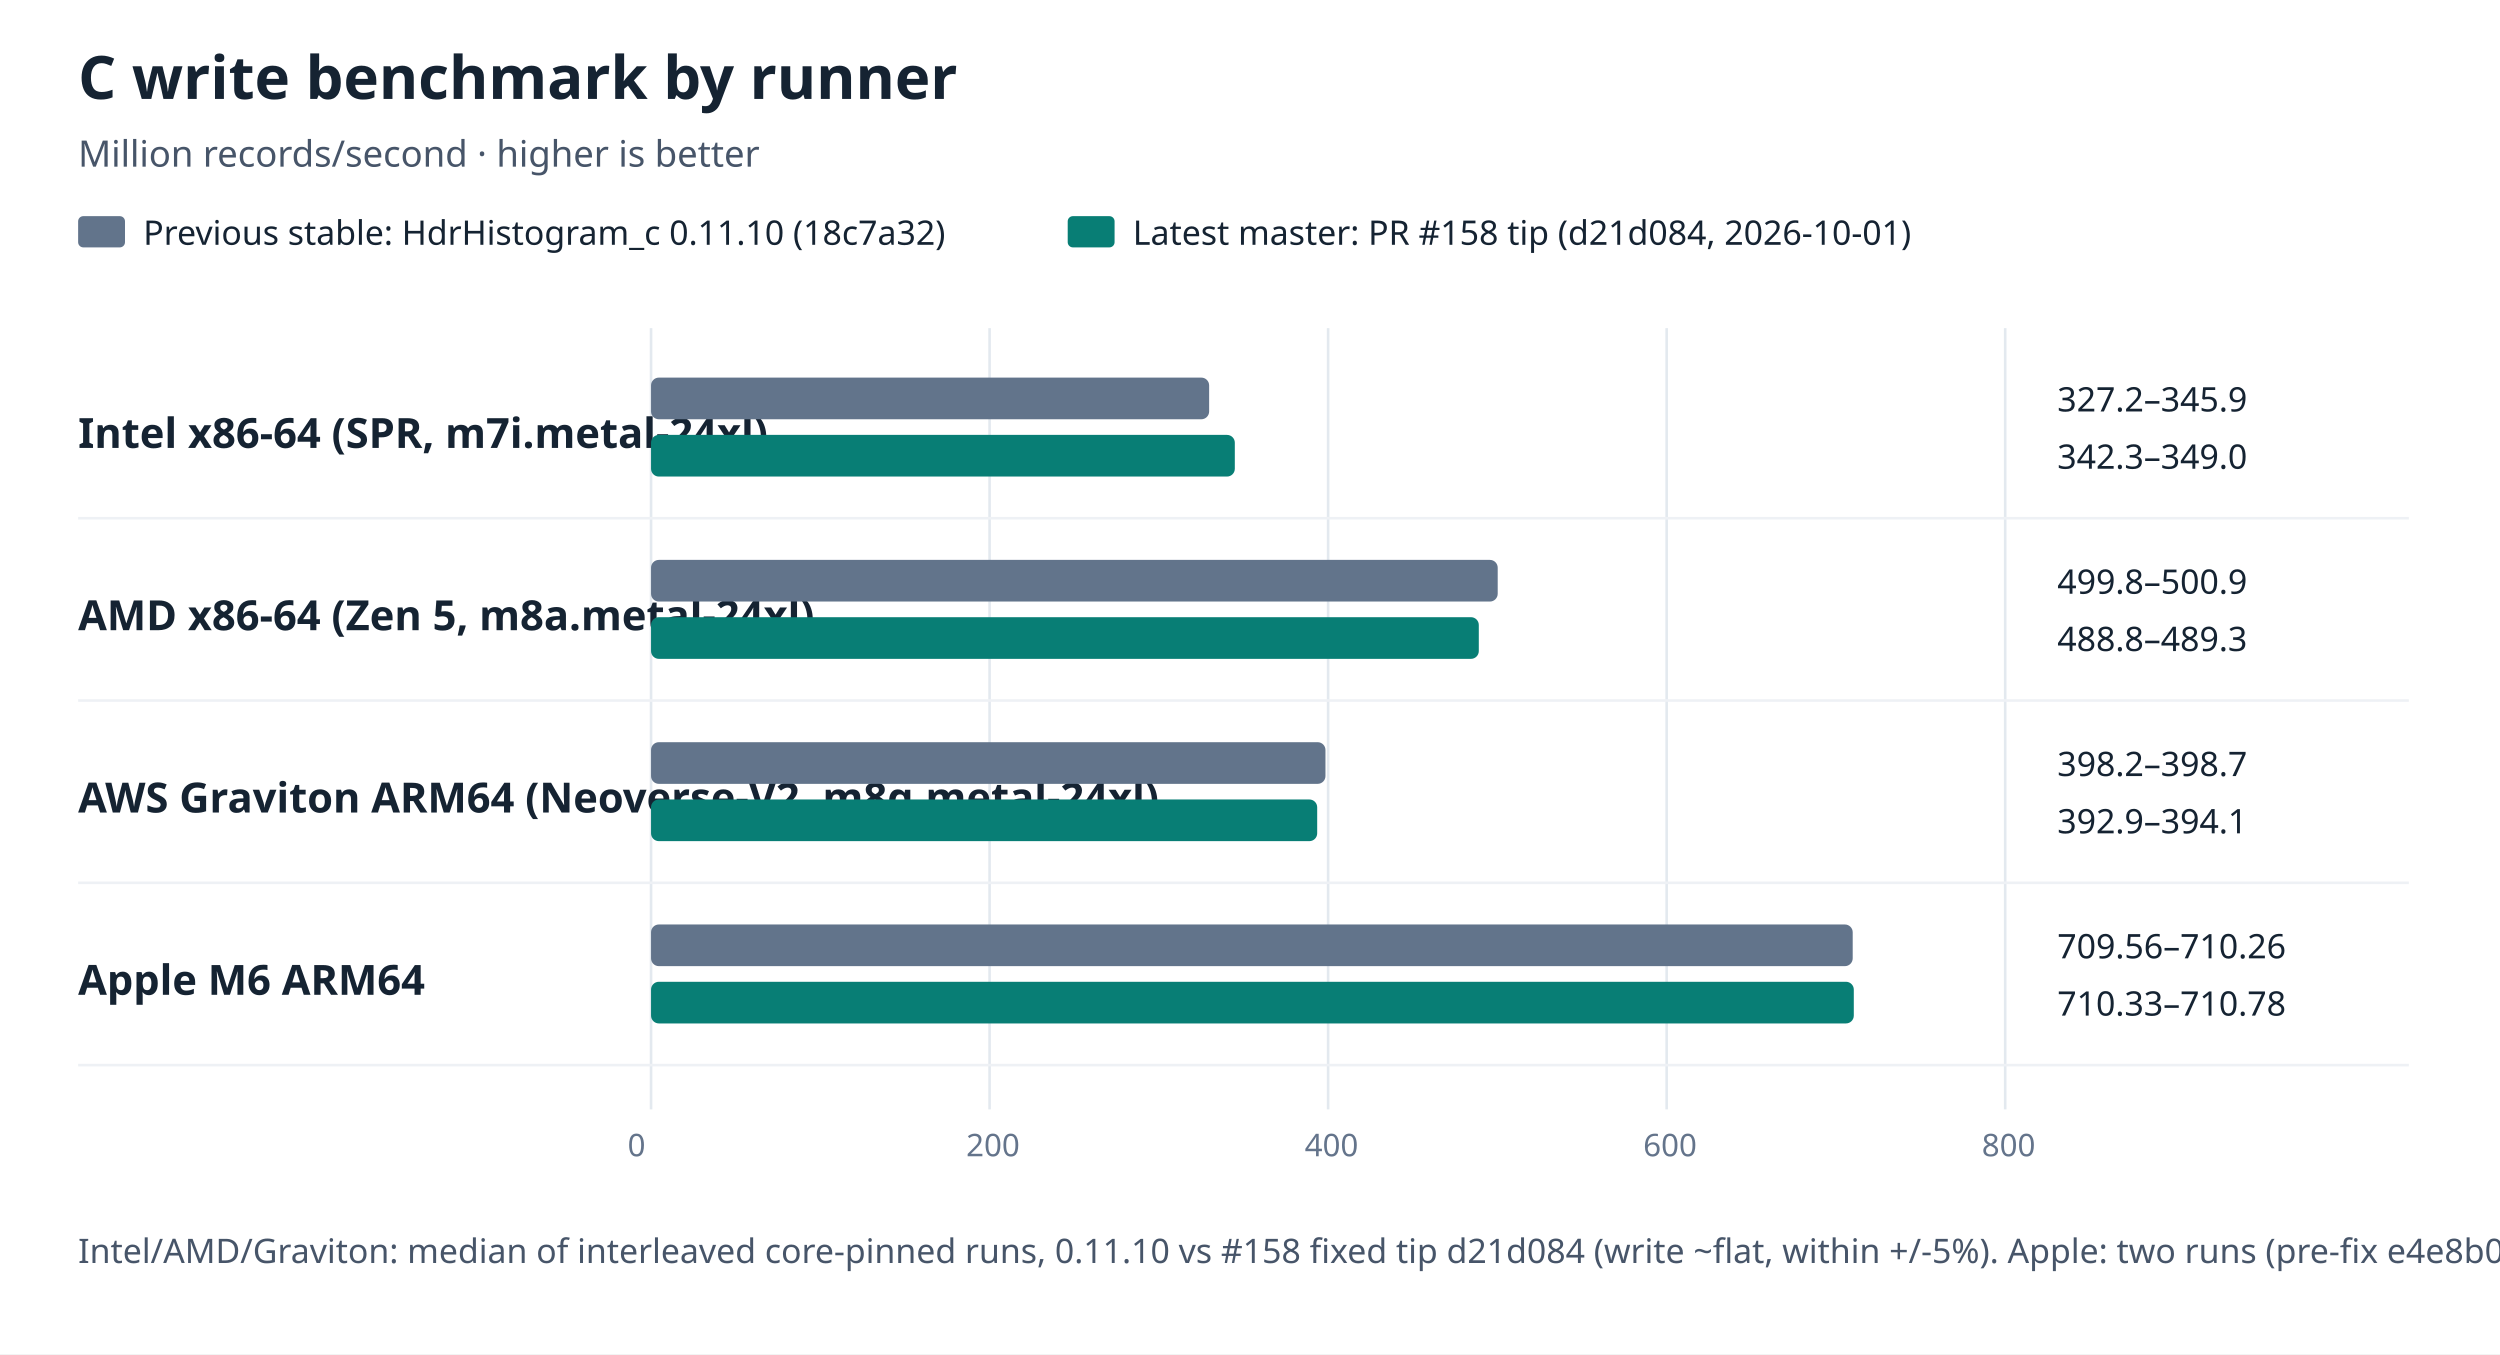
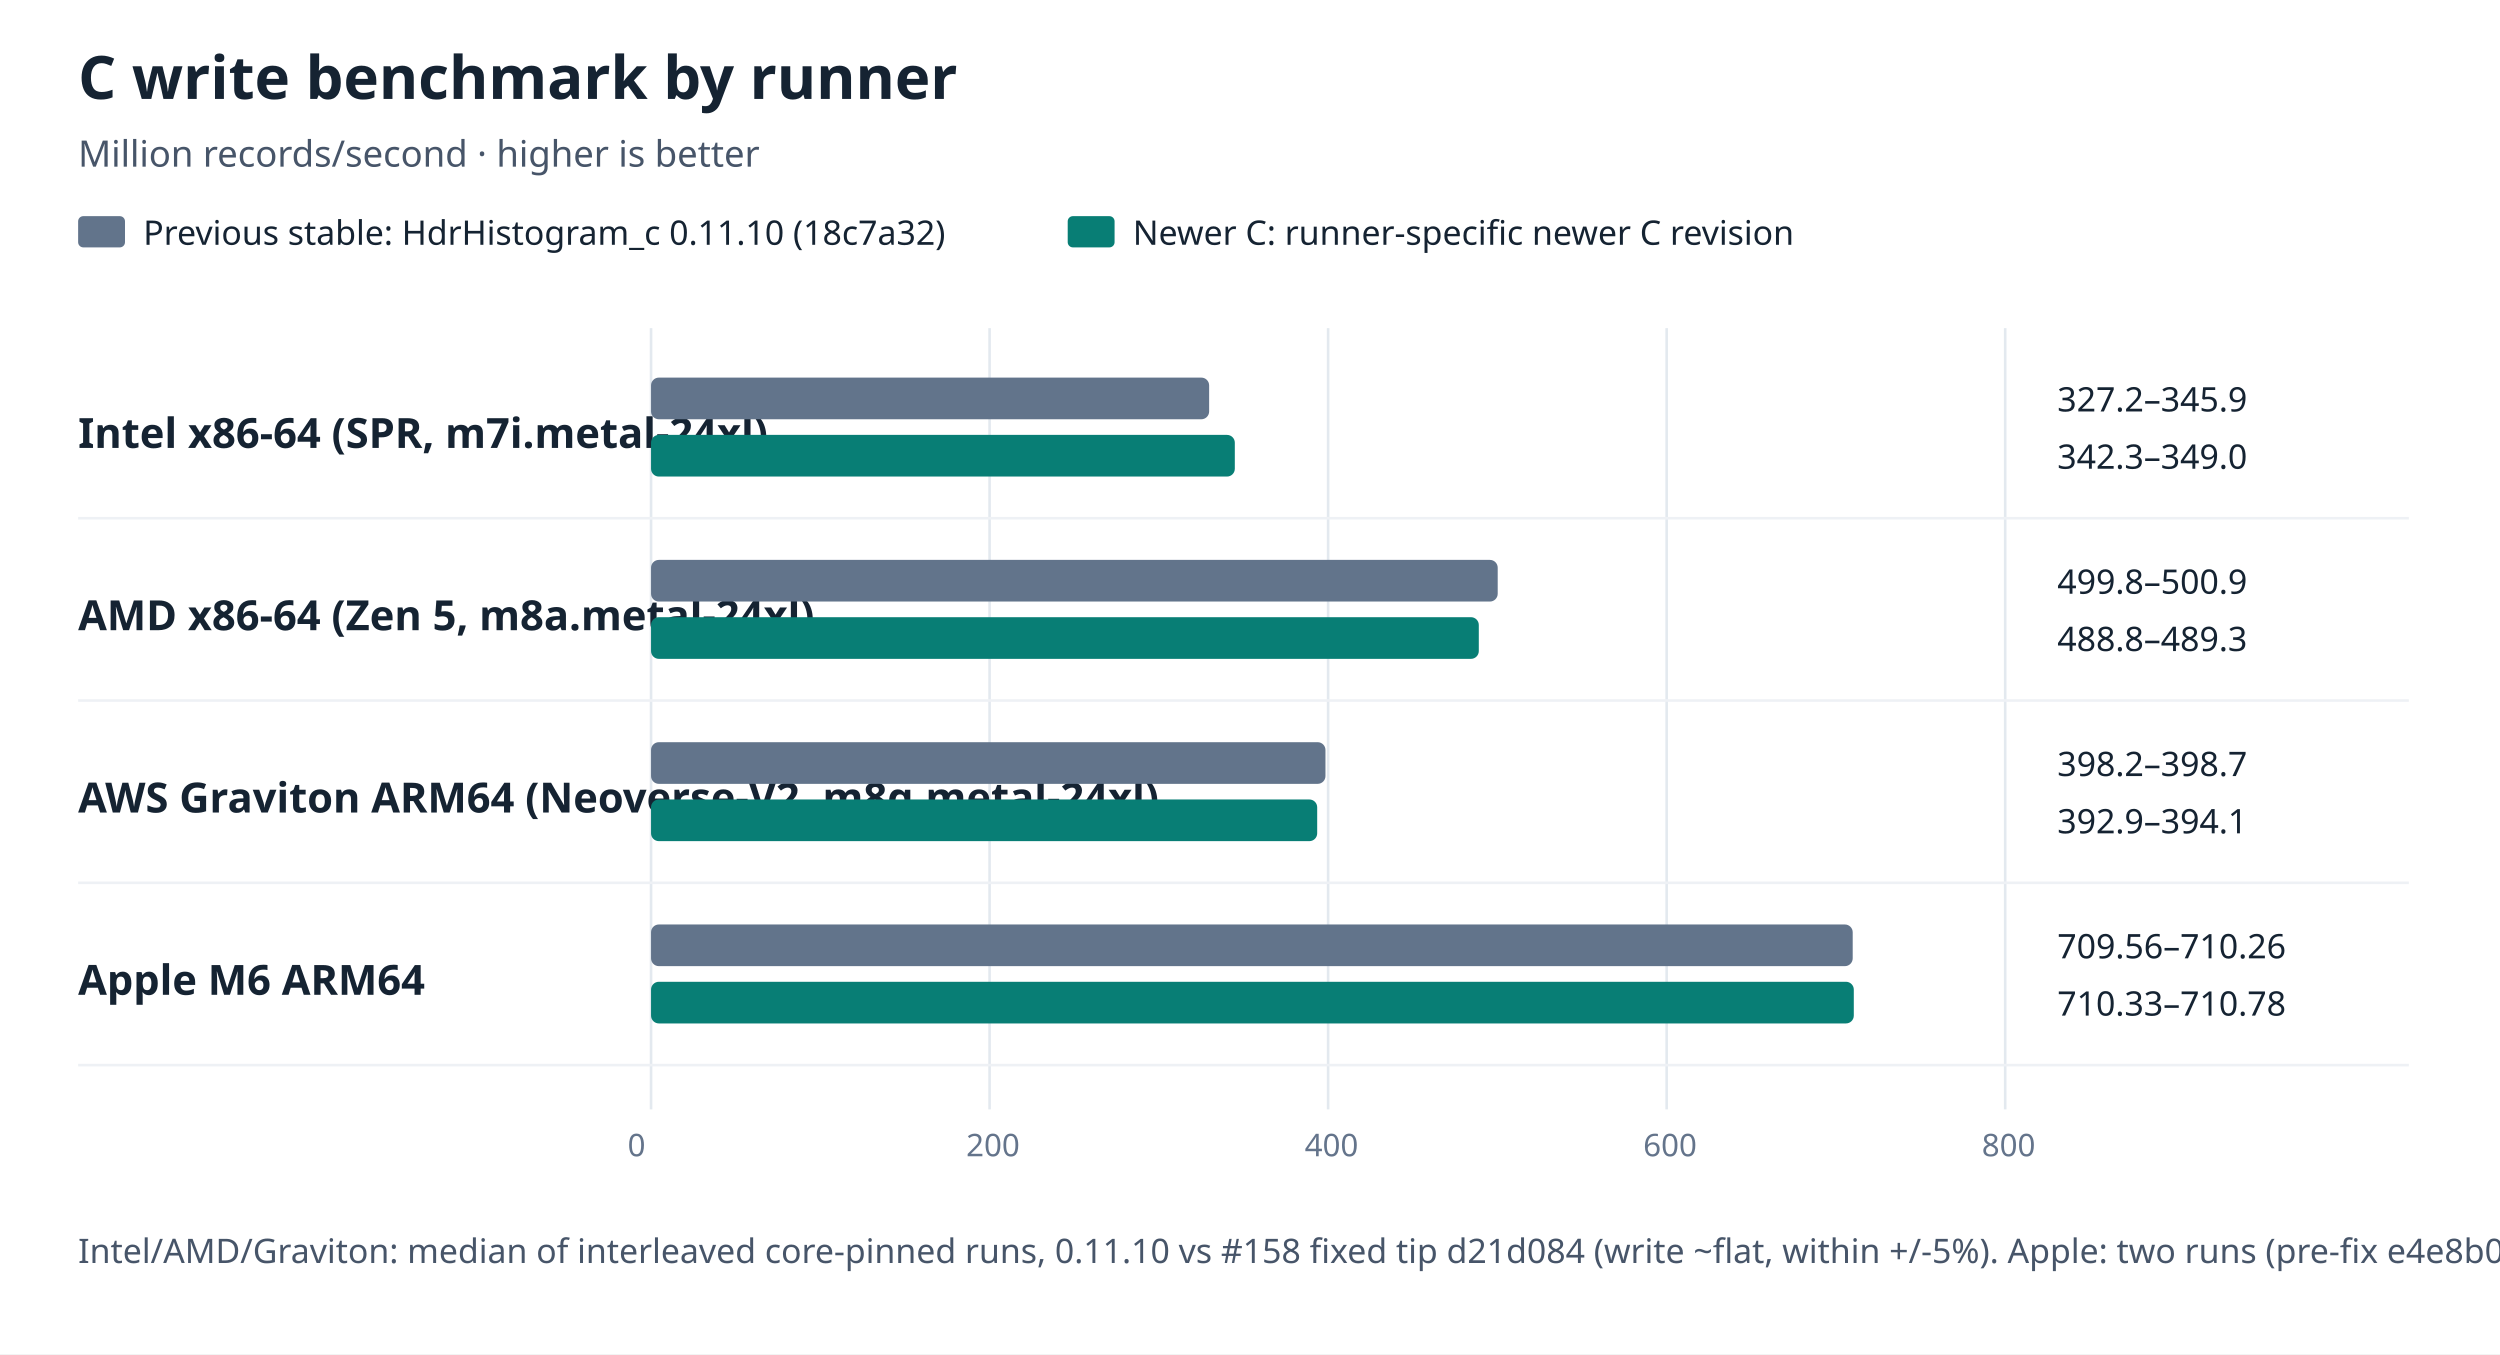
- <svg xmlns="http://www.w3.org/2000/svg" width="960" height="520" viewBox="0 0 960 520" role="img" aria-label="C write benchmark by runner: previous stable version versus latest master by runner">
+ <svg xmlns="http://www.w3.org/2000/svg" width="960" height="520" viewBox="0 0 960 520" role="img" aria-label="C write benchmark by runner: previous stable version versus newer C revision by runner">
  <rect width="960" height="520" fill="#ffffff" />
  <text x="30" y="38" fill="#152332" font-size="23" font-weight="bold" font-family="system-ui, sans-serif">C write benchmark by runner</text>
  <text x="30" y="64" fill="#475569" font-size="14" font-weight="normal" font-family="system-ui, sans-serif">Million records/second · higher is better</text>
  <rect x="30" y="83" width="18" height="12" rx="2" fill="#62748b" />
  <text x="55" y="94" fill="#152332" font-size="13" font-weight="normal" font-family="system-ui, sans-serif">Previous stable: HdrHistogram_c 0.11.10 (18c7a32)</text>
  <rect x="410" y="83" width="18" height="12" rx="2" fill="#087e75" />
-   <text x="435" y="94" fill="#152332" font-size="13" font-weight="normal" font-family="system-ui, sans-serif">Latest master: PR #158 tip (d21d084, 2026-10-01)</text>
+   <text x="435" y="94" fill="#152332" font-size="13" font-weight="normal" font-family="system-ui, sans-serif">Newer C: runner-specific newer C revision</text>
  <line x1="250.0" y1="126" x2="250.0" y2="426" stroke="#e3e9ef" />
  <text x="241.0" y="444" fill="#64748b" font-size="12" font-weight="normal" font-family="system-ui, sans-serif">0</text>
  <line x1="380.0" y1="126" x2="380.0" y2="426" stroke="#e3e9ef" />
  <text x="371.0" y="444" fill="#64748b" font-size="12" font-weight="normal" font-family="system-ui, sans-serif">200</text>
  <line x1="510.0" y1="126" x2="510.0" y2="426" stroke="#e3e9ef" />
  <text x="501.0" y="444" fill="#64748b" font-size="12" font-weight="normal" font-family="system-ui, sans-serif">400</text>
  <line x1="640.0" y1="126" x2="640.0" y2="426" stroke="#e3e9ef" />
  <text x="631.0" y="444" fill="#64748b" font-size="12" font-weight="normal" font-family="system-ui, sans-serif">600</text>
  <line x1="770.0" y1="126" x2="770.0" y2="426" stroke="#e3e9ef" />
  <text x="761.0" y="444" fill="#64748b" font-size="12" font-weight="normal" font-family="system-ui, sans-serif">800</text>
  <text x="30" y="172" fill="#152332" font-size="16" font-weight="bold" font-family="system-ui, sans-serif">Intel x86-64 (SPR, m7i.metal-24xl)</text>
  <rect x="250" y="145" width="214.31" height="16" rx="3" fill="#62748b" />
  <text x="790" y="158" fill="#152332" font-size="13" font-weight="normal" font-family="system-ui, sans-serif">327.2–345.9</text>
  <rect x="250" y="167" width="224.17" height="16" rx="3" fill="#087e75" />
  <text x="790" y="180" fill="#152332" font-size="13" font-weight="normal" font-family="system-ui, sans-serif">342.3–349.0</text>
  <line x1="30" y1="199" x2="925" y2="199" stroke="#eef1f5" />
  <text x="30" y="242" fill="#152332" font-size="16" font-weight="bold" font-family="system-ui, sans-serif">AMD x86-64 (Zen 5, m8a.metal-24xl)</text>
  <rect x="250" y="215" width="325.12" height="16" rx="3" fill="#62748b" />
  <text x="790" y="228" fill="#152332" font-size="13" font-weight="normal" font-family="system-ui, sans-serif">499.8–500.9</text>
  <rect x="250" y="237" width="317.86" height="16" rx="3" fill="#087e75" />
  <text x="790" y="250" fill="#152332" font-size="13" font-weight="normal" font-family="system-ui, sans-serif">488.8–489.3</text>
  <line x1="30" y1="269" x2="925" y2="269" stroke="#eef1f5" />
  <text x="30" y="312" fill="#152332" font-size="16" font-weight="bold" font-family="system-ui, sans-serif">AWS Graviton ARM64 (Neoverse-V2, m8g.metal-24xl)</text>
  <rect x="250" y="285" width="258.98" height="16" rx="3" fill="#62748b" />
  <text x="790" y="298" fill="#152332" font-size="13" font-weight="normal" font-family="system-ui, sans-serif">398.2–398.7</text>
  <rect x="250" y="307" width="255.80" height="16" rx="3" fill="#087e75" />
  <text x="790" y="320" fill="#152332" font-size="13" font-weight="normal" font-family="system-ui, sans-serif">392.9–394.1</text>
  <line x1="30" y1="339" x2="925" y2="339" stroke="#eef1f5" />
  <text x="30" y="382" fill="#152332" font-size="16" font-weight="bold" font-family="system-ui, sans-serif">Apple M6 ARM64</text>
  <rect x="250" y="355" width="461.44" height="16" rx="3" fill="#62748b" />
  <text x="790" y="368" fill="#152332" font-size="13" font-weight="normal" font-family="system-ui, sans-serif">709.56–710.26</text>
  <rect x="250" y="377" width="461.86" height="16" rx="3" fill="#087e75" />
  <text x="790" y="390" fill="#152332" font-size="13" font-weight="normal" font-family="system-ui, sans-serif">710.33–710.78</text>
  <line x1="30" y1="409" x2="925" y2="409" stroke="#eef1f5" />
  <text x="30" y="485" fill="#475569" font-size="13" font-weight="normal" font-family="system-ui, sans-serif">Intel/AMD/Graviton: median of interleaved core-pinned runs, 0.11.10 vs #158 fixed tip d21d084 (write ~flat, within +/-5%). Apple: two runs (pre-fix e4e8b0a).</text>
</svg>
